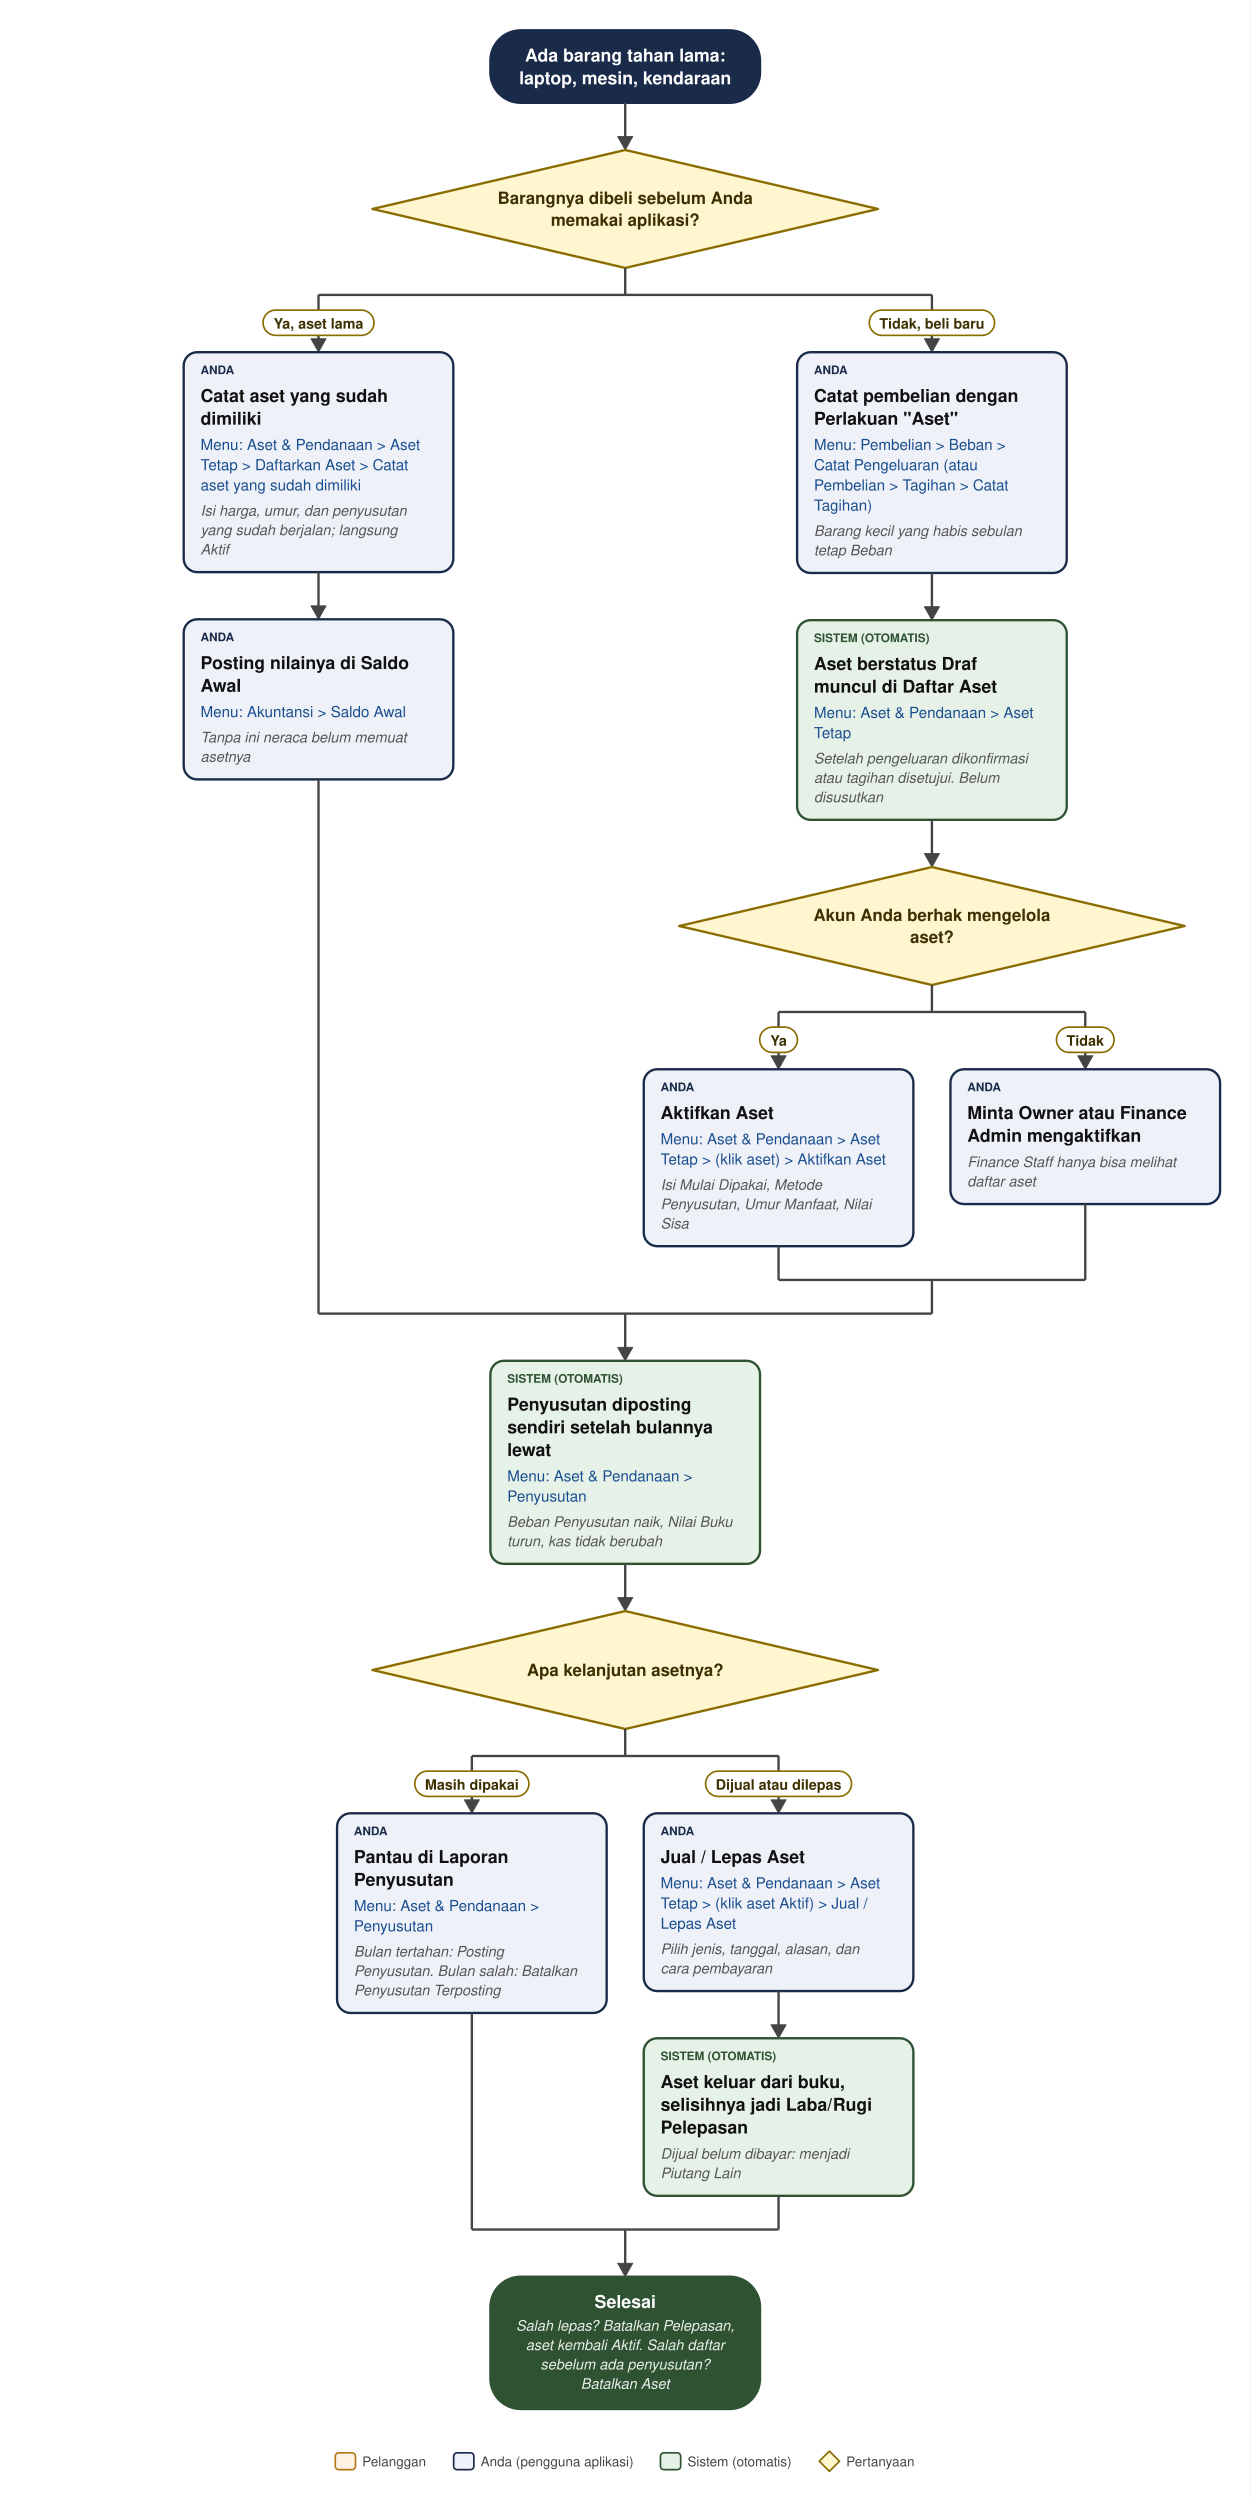
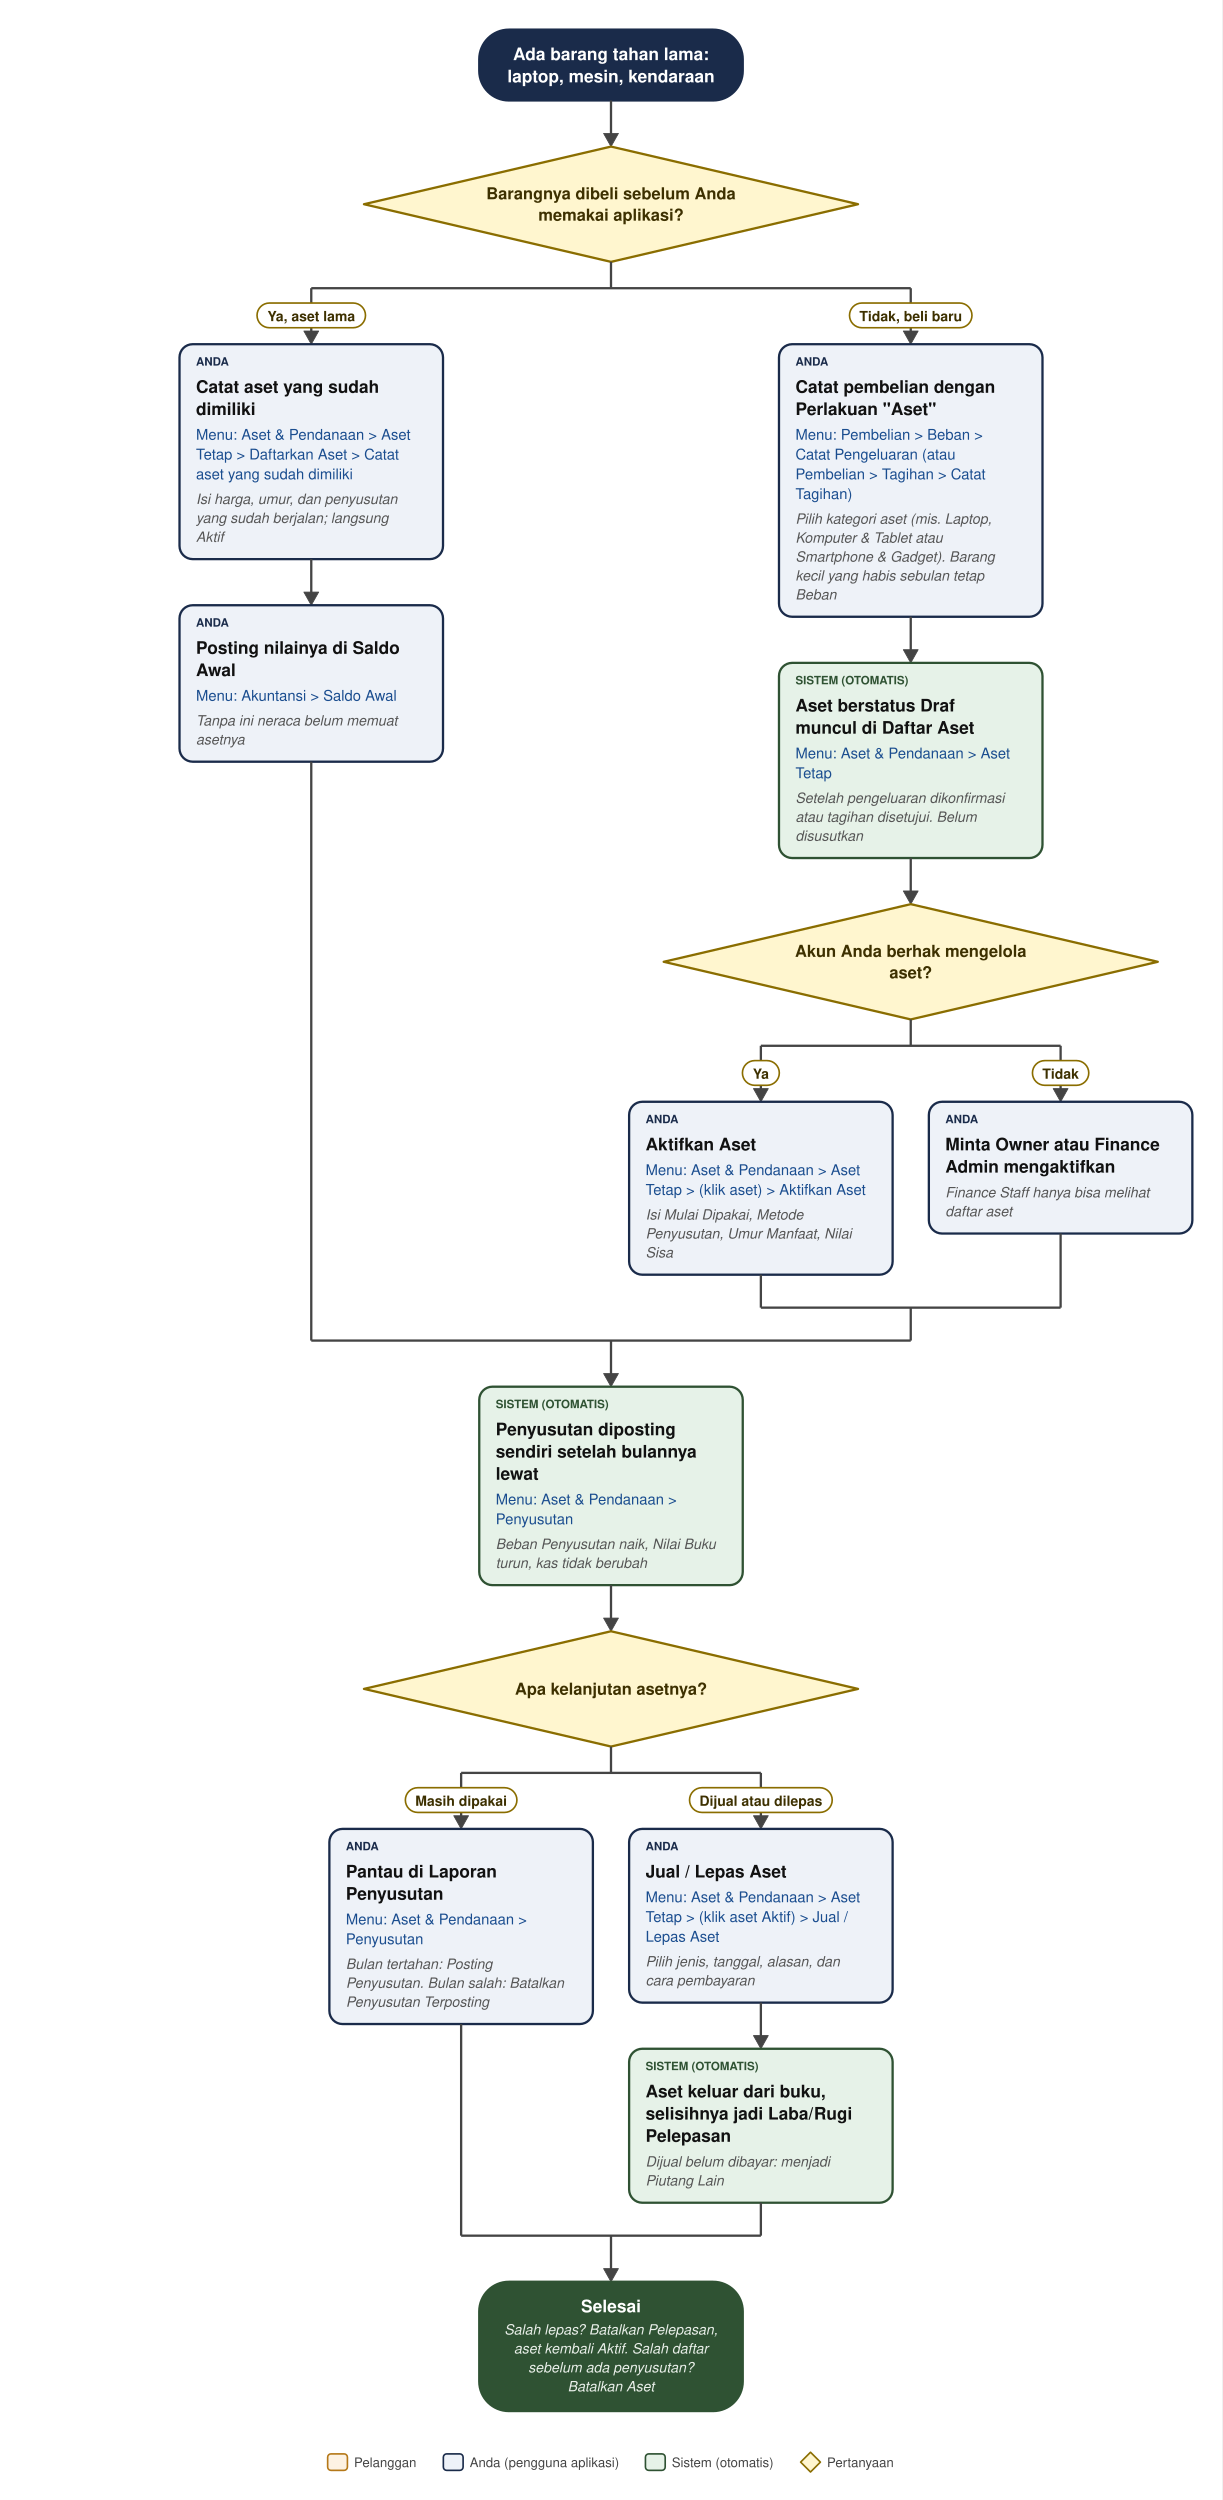
- <svg xmlns="http://www.w3.org/2000/svg" viewBox="0 0 742 1483.5" width="742" height="1483.5" role="img" aria-label="Beli Laptop atau Kendaraan: dari Pencatatan Aset sampai Dijual" font-family="Helvetica, Arial, sans-serif">
+ <svg xmlns="http://www.w3.org/2000/svg" viewBox="0 0 742 1518" width="742" height="1518" role="img" aria-label="Beli Laptop atau Kendaraan: dari Pencatatan Aset sampai Dijual" font-family="Helvetica, Arial, sans-serif">
  <rect width="100%" height="100%" fill="#ffffff" />
  <rect x="291" y="18" width="160" height="43" rx="18" fill="#1a2b4a" stroke="#1a2b4a" stroke-width="1.4" />
  <text x="371" y="36.5" font-size="10.5" font-weight="bold" fill="#ffffff" text-anchor="middle">Ada barang tahan lama:</text>
  <text x="371" y="50" font-size="10.5" font-weight="bold" fill="#ffffff" text-anchor="middle">laptop, mesin, kendaraan</text>
  <polyline points="371,61 371,84" fill="none" stroke="#444444" stroke-width="1.4" />
  <polygon points="371,89 366.5,81 375.5,81" fill="#444444" stroke="#444444" stroke-width="0.5" stroke-linejoin="round" />
  <polygon points="371,89 521,124 371,159 221,124" fill="#fff6cf" stroke="#8a6d00" stroke-width="1.4" stroke-linejoin="round" />
  <text x="371" y="121" font-size="10" font-weight="bold" fill="#3d3000" text-anchor="middle">Barangnya dibeli sebelum Anda</text>
  <text x="371" y="134" font-size="10" font-weight="bold" fill="#3d3000" text-anchor="middle">memakai aplikasi?</text>
  <polyline points="371,159 371,175" fill="none" stroke="#444444" stroke-width="1.4" />
  <polyline points="189,175 553,175" fill="none" stroke="#444444" stroke-width="1.4" />
  <polyline points="189,175 189,204" fill="none" stroke="#444444" stroke-width="1.4" />
  <polygon points="189,209 184.5,201 193.5,201" fill="#444444" stroke="#444444" stroke-width="0.5" stroke-linejoin="round" />
  <rect x="109" y="209" width="160" height="130.5" rx="8" fill="#eef2f8" stroke="#1a2b4a" stroke-width="1.4" />
  <text x="119" y="222" font-size="7" font-weight="bold" fill="#1a2b4a" text-anchor="start">ANDA</text>
  <text x="119" y="238.5" font-size="10.5" font-weight="bold" fill="#111111" text-anchor="start">Catat aset yang sudah</text>
  <text x="119" y="252" font-size="10.5" font-weight="bold" fill="#111111" text-anchor="start">dimiliki</text>
  <text x="119" y="267" font-size="9" fill="#1a4d8f" text-anchor="start">Menu: Aset &amp; Pendanaan &gt; Aset</text>
  <text x="119" y="279" font-size="9" fill="#1a4d8f" text-anchor="start">Tetap &gt; Daftarkan Aset &gt; Catat</text>
  <text x="119" y="291" font-size="9" fill="#1a4d8f" text-anchor="start">aset yang sudah dimiliki</text>
  <text x="119" y="306" font-size="8.6" font-style="italic" fill="#555555" text-anchor="start">Isi harga, umur, dan penyusutan</text>
  <text x="119" y="317.5" font-size="8.6" font-style="italic" fill="#555555" text-anchor="start">yang sudah berjalan; langsung</text>
  <text x="119" y="329" font-size="8.6" font-style="italic" fill="#555555" text-anchor="start">Aktif</text>
  <polyline points="189,339.5 189,362.5" fill="none" stroke="#444444" stroke-width="1.4" />
  <polygon points="189,367.5 184.5,359.5 193.5,359.5" fill="#444444" stroke="#444444" stroke-width="0.5" stroke-linejoin="round" />
  <rect x="109" y="367.5" width="160" height="95" rx="8" fill="#eef2f8" stroke="#1a2b4a" stroke-width="1.4" />
  <text x="119" y="380.5" font-size="7" font-weight="bold" fill="#1a2b4a" text-anchor="start">ANDA</text>
  <text x="119" y="397" font-size="10.5" font-weight="bold" fill="#111111" text-anchor="start">Posting nilainya di Saldo</text>
  <text x="119" y="410.5" font-size="10.5" font-weight="bold" fill="#111111" text-anchor="start">Awal</text>
  <text x="119" y="425.5" font-size="9" fill="#1a4d8f" text-anchor="start">Menu: Akuntansi &gt; Saldo Awal</text>
  <text x="119" y="440.5" font-size="8.6" font-style="italic" fill="#555555" text-anchor="start">Tanpa ini neraca belum memuat</text>
  <text x="119" y="452" font-size="8.6" font-style="italic" fill="#555555" text-anchor="start">asetnya</text>
  <rect x="156.07" y="184" width="65.86" height="15" rx="7.5" fill="#ffffff" stroke="#8a6d00" stroke-width="1" />
  <text x="189" y="195" font-size="8.5" font-weight="bold" fill="#3d3000" text-anchor="middle">Ya, aset lama</text>
  <polyline points="553,175 553,204" fill="none" stroke="#444444" stroke-width="1.4" />
  <polygon points="553,209 548.5,201 557.5,201" fill="#444444" stroke="#444444" stroke-width="0.5" stroke-linejoin="round" />
-   <rect x="473" y="209" width="160" height="131" rx="8" fill="#eef2f8" stroke="#1a2b4a" stroke-width="1.4" />
+   <rect x="473" y="209" width="160" height="165.5" rx="8" fill="#eef2f8" stroke="#1a2b4a" stroke-width="1.4" />
  <text x="483" y="222" font-size="7" font-weight="bold" fill="#1a2b4a" text-anchor="start">ANDA</text>
  <text x="483" y="238.5" font-size="10.5" font-weight="bold" fill="#111111" text-anchor="start">Catat pembelian dengan</text>
  <text x="483" y="252" font-size="10.5" font-weight="bold" fill="#111111" text-anchor="start">Perlakuan "Aset"</text>
  <text x="483" y="267" font-size="9" fill="#1a4d8f" text-anchor="start">Menu: Pembelian &gt; Beban &gt;</text>
  <text x="483" y="279" font-size="9" fill="#1a4d8f" text-anchor="start">Catat Pengeluaran (atau</text>
  <text x="483" y="291" font-size="9" fill="#1a4d8f" text-anchor="start">Pembelian &gt; Tagihan &gt; Catat</text>
  <text x="483" y="303" font-size="9" fill="#1a4d8f" text-anchor="start">Tagihan)</text>
-   <text x="483" y="318" font-size="8.6" font-style="italic" fill="#555555" text-anchor="start">Barang kecil yang habis sebulan</text>
-   <text x="483" y="329.5" font-size="8.6" font-style="italic" fill="#555555" text-anchor="start">tetap Beban</text>
-   <polyline points="553,340 553,363" fill="none" stroke="#444444" stroke-width="1.4" />
-   <polygon points="553,368 548.5,360 557.5,360" fill="#444444" stroke="#444444" stroke-width="0.5" stroke-linejoin="round" />
-   <rect x="473" y="368" width="160" height="118.5" rx="8" fill="#e6f2e8" stroke="#2f5233" stroke-width="1.4" />
-   <text x="483" y="381" font-size="7" font-weight="bold" fill="#2f5233" text-anchor="start">SISTEM (OTOMATIS)</text>
-   <text x="483" y="397.5" font-size="10.5" font-weight="bold" fill="#111111" text-anchor="start">Aset berstatus Draf</text>
-   <text x="483" y="411" font-size="10.5" font-weight="bold" fill="#111111" text-anchor="start">muncul di Daftar Aset</text>
-   <text x="483" y="426" font-size="9" fill="#1a4d8f" text-anchor="start">Menu: Aset &amp; Pendanaan &gt; Aset</text>
-   <text x="483" y="438" font-size="9" fill="#1a4d8f" text-anchor="start">Tetap</text>
-   <text x="483" y="453" font-size="8.6" font-style="italic" fill="#555555" text-anchor="start">Setelah pengeluaran dikonfirmasi</text>
-   <text x="483" y="464.5" font-size="8.6" font-style="italic" fill="#555555" text-anchor="start">atau tagihan disetujui. Belum</text>
-   <text x="483" y="476" font-size="8.6" font-style="italic" fill="#555555" text-anchor="start">disusutkan</text>
-   <polyline points="553,486.5 553,509.5" fill="none" stroke="#444444" stroke-width="1.4" />
-   <polygon points="553,514.5 548.5,506.5 557.5,506.5" fill="#444444" stroke="#444444" stroke-width="0.5" stroke-linejoin="round" />
-   <polygon points="553,514.5 703,549.5 553,584.5 403,549.5" fill="#fff6cf" stroke="#8a6d00" stroke-width="1.4" stroke-linejoin="round" />
-   <text x="553" y="546.5" font-size="10" font-weight="bold" fill="#3d3000" text-anchor="middle">Akun Anda berhak mengelola</text>
-   <text x="553" y="559.5" font-size="10" font-weight="bold" fill="#3d3000" text-anchor="middle">aset?</text>
-   <polyline points="553,584.5 553,600.5" fill="none" stroke="#444444" stroke-width="1.4" />
-   <polyline points="462,600.5 644,600.5" fill="none" stroke="#444444" stroke-width="1.4" />
-   <polyline points="462,600.5 462,629.5" fill="none" stroke="#444444" stroke-width="1.4" />
-   <polygon points="462,634.5 457.5,626.5 466.5,626.5" fill="#444444" stroke="#444444" stroke-width="0.5" stroke-linejoin="round" />
-   <rect x="382" y="634.5" width="160" height="105" rx="8" fill="#eef2f8" stroke="#1a2b4a" stroke-width="1.4" />
-   <text x="392" y="647.5" font-size="7" font-weight="bold" fill="#1a2b4a" text-anchor="start">ANDA</text>
-   <text x="392" y="664" font-size="10.5" font-weight="bold" fill="#111111" text-anchor="start">Aktifkan Aset</text>
-   <text x="392" y="679" font-size="9" fill="#1a4d8f" text-anchor="start">Menu: Aset &amp; Pendanaan &gt; Aset</text>
-   <text x="392" y="691" font-size="9" fill="#1a4d8f" text-anchor="start">Tetap &gt; (klik aset) &gt; Aktifkan Aset</text>
-   <text x="392" y="706" font-size="8.6" font-style="italic" fill="#555555" text-anchor="start">Isi Mulai Dipakai, Metode</text>
-   <text x="392" y="717.5" font-size="8.6" font-style="italic" fill="#555555" text-anchor="start">Penyusutan, Umur Manfaat, Nilai</text>
-   <text x="392" y="729" font-size="8.6" font-style="italic" fill="#555555" text-anchor="start">Sisa</text>
-   <rect x="450.8" y="609.5" width="22.4" height="15" rx="7.5" fill="#ffffff" stroke="#8a6d00" stroke-width="1" />
-   <text x="462" y="620.5" font-size="8.5" font-weight="bold" fill="#3d3000" text-anchor="middle">Ya</text>
-   <polyline points="644,600.5 644,629.5" fill="none" stroke="#444444" stroke-width="1.4" />
-   <polygon points="644,634.5 639.5,626.5 648.5,626.5" fill="#444444" stroke="#444444" stroke-width="0.5" stroke-linejoin="round" />
-   <rect x="564" y="634.5" width="160" height="80" rx="8" fill="#eef2f8" stroke="#1a2b4a" stroke-width="1.4" />
-   <text x="574" y="647.5" font-size="7" font-weight="bold" fill="#1a2b4a" text-anchor="start">ANDA</text>
-   <text x="574" y="664" font-size="10.5" font-weight="bold" fill="#111111" text-anchor="start">Minta Owner atau Finance</text>
-   <text x="574" y="677.5" font-size="10.5" font-weight="bold" fill="#111111" text-anchor="start">Admin mengaktifkan</text>
-   <text x="574" y="692.5" font-size="8.6" font-style="italic" fill="#555555" text-anchor="start">Finance Staff hanya bisa melihat</text>
-   <text x="574" y="704" font-size="8.6" font-style="italic" fill="#555555" text-anchor="start">daftar aset</text>
-   <rect x="626.9" y="609.5" width="34.2" height="15" rx="7.5" fill="#ffffff" stroke="#8a6d00" stroke-width="1" />
-   <text x="644" y="620.5" font-size="8.5" font-weight="bold" fill="#3d3000" text-anchor="middle">Tidak</text>
-   <polyline points="462,739.5 462,759.5" fill="none" stroke="#444444" stroke-width="1.4" />
-   <polyline points="644,714.5 644,759.5" fill="none" stroke="#444444" stroke-width="1.4" />
-   <polyline points="462,759.5 644,759.5" fill="none" stroke="#444444" stroke-width="1.4" />
+   <text x="483" y="318" font-size="8.6" font-style="italic" fill="#555555" text-anchor="start">Pilih kategori aset (mis. Laptop,</text>
+   <text x="483" y="329.5" font-size="8.6" font-style="italic" fill="#555555" text-anchor="start">Komputer &amp; Tablet atau</text>
+   <text x="483" y="341" font-size="8.6" font-style="italic" fill="#555555" text-anchor="start">Smartphone &amp; Gadget). Barang</text>
+   <text x="483" y="352.5" font-size="8.6" font-style="italic" fill="#555555" text-anchor="start">kecil yang habis sebulan tetap</text>
+   <text x="483" y="364" font-size="8.6" font-style="italic" fill="#555555" text-anchor="start">Beban</text>
+   <polyline points="553,374.5 553,397.5" fill="none" stroke="#444444" stroke-width="1.4" />
+   <polygon points="553,402.5 548.5,394.5 557.5,394.5" fill="#444444" stroke="#444444" stroke-width="0.5" stroke-linejoin="round" />
+   <rect x="473" y="402.5" width="160" height="118.5" rx="8" fill="#e6f2e8" stroke="#2f5233" stroke-width="1.4" />
+   <text x="483" y="415.5" font-size="7" font-weight="bold" fill="#2f5233" text-anchor="start">SISTEM (OTOMATIS)</text>
+   <text x="483" y="432" font-size="10.5" font-weight="bold" fill="#111111" text-anchor="start">Aset berstatus Draf</text>
+   <text x="483" y="445.5" font-size="10.5" font-weight="bold" fill="#111111" text-anchor="start">muncul di Daftar Aset</text>
+   <text x="483" y="460.5" font-size="9" fill="#1a4d8f" text-anchor="start">Menu: Aset &amp; Pendanaan &gt; Aset</text>
+   <text x="483" y="472.5" font-size="9" fill="#1a4d8f" text-anchor="start">Tetap</text>
+   <text x="483" y="487.5" font-size="8.6" font-style="italic" fill="#555555" text-anchor="start">Setelah pengeluaran dikonfirmasi</text>
+   <text x="483" y="499" font-size="8.6" font-style="italic" fill="#555555" text-anchor="start">atau tagihan disetujui. Belum</text>
+   <text x="483" y="510.5" font-size="8.6" font-style="italic" fill="#555555" text-anchor="start">disusutkan</text>
+   <polyline points="553,521 553,544" fill="none" stroke="#444444" stroke-width="1.4" />
+   <polygon points="553,549 548.5,541 557.5,541" fill="#444444" stroke="#444444" stroke-width="0.5" stroke-linejoin="round" />
+   <polygon points="553,549 703,584 553,619 403,584" fill="#fff6cf" stroke="#8a6d00" stroke-width="1.4" stroke-linejoin="round" />
+   <text x="553" y="581" font-size="10" font-weight="bold" fill="#3d3000" text-anchor="middle">Akun Anda berhak mengelola</text>
+   <text x="553" y="594" font-size="10" font-weight="bold" fill="#3d3000" text-anchor="middle">aset?</text>
+   <polyline points="553,619 553,635" fill="none" stroke="#444444" stroke-width="1.4" />
+   <polyline points="462,635 644,635" fill="none" stroke="#444444" stroke-width="1.4" />
+   <polyline points="462,635 462,664" fill="none" stroke="#444444" stroke-width="1.4" />
+   <polygon points="462,669 457.5,661 466.5,661" fill="#444444" stroke="#444444" stroke-width="0.5" stroke-linejoin="round" />
+   <rect x="382" y="669" width="160" height="105" rx="8" fill="#eef2f8" stroke="#1a2b4a" stroke-width="1.4" />
+   <text x="392" y="682" font-size="7" font-weight="bold" fill="#1a2b4a" text-anchor="start">ANDA</text>
+   <text x="392" y="698.5" font-size="10.5" font-weight="bold" fill="#111111" text-anchor="start">Aktifkan Aset</text>
+   <text x="392" y="713.5" font-size="9" fill="#1a4d8f" text-anchor="start">Menu: Aset &amp; Pendanaan &gt; Aset</text>
+   <text x="392" y="725.5" font-size="9" fill="#1a4d8f" text-anchor="start">Tetap &gt; (klik aset) &gt; Aktifkan Aset</text>
+   <text x="392" y="740.5" font-size="8.6" font-style="italic" fill="#555555" text-anchor="start">Isi Mulai Dipakai, Metode</text>
+   <text x="392" y="752" font-size="8.6" font-style="italic" fill="#555555" text-anchor="start">Penyusutan, Umur Manfaat, Nilai</text>
+   <text x="392" y="763.5" font-size="8.6" font-style="italic" fill="#555555" text-anchor="start">Sisa</text>
+   <rect x="450.8" y="644" width="22.4" height="15" rx="7.5" fill="#ffffff" stroke="#8a6d00" stroke-width="1" />
+   <text x="462" y="655" font-size="8.5" font-weight="bold" fill="#3d3000" text-anchor="middle">Ya</text>
+   <polyline points="644,635 644,664" fill="none" stroke="#444444" stroke-width="1.4" />
+   <polygon points="644,669 639.5,661 648.5,661" fill="#444444" stroke="#444444" stroke-width="0.5" stroke-linejoin="round" />
+   <rect x="564" y="669" width="160" height="80" rx="8" fill="#eef2f8" stroke="#1a2b4a" stroke-width="1.4" />
+   <text x="574" y="682" font-size="7" font-weight="bold" fill="#1a2b4a" text-anchor="start">ANDA</text>
+   <text x="574" y="698.5" font-size="10.5" font-weight="bold" fill="#111111" text-anchor="start">Minta Owner atau Finance</text>
+   <text x="574" y="712" font-size="10.5" font-weight="bold" fill="#111111" text-anchor="start">Admin mengaktifkan</text>
+   <text x="574" y="727" font-size="8.6" font-style="italic" fill="#555555" text-anchor="start">Finance Staff hanya bisa melihat</text>
+   <text x="574" y="738.5" font-size="8.6" font-style="italic" fill="#555555" text-anchor="start">daftar aset</text>
+   <rect x="626.9" y="644" width="34.2" height="15" rx="7.5" fill="#ffffff" stroke="#8a6d00" stroke-width="1" />
+   <text x="644" y="655" font-size="8.5" font-weight="bold" fill="#3d3000" text-anchor="middle">Tidak</text>
+   <polyline points="462,774 462,794" fill="none" stroke="#444444" stroke-width="1.4" />
+   <polyline points="644,749 644,794" fill="none" stroke="#444444" stroke-width="1.4" />
+   <polyline points="462,794 644,794" fill="none" stroke="#444444" stroke-width="1.4" />
  <rect x="515.82" y="184" width="74.36" height="15" rx="7.5" fill="#ffffff" stroke="#8a6d00" stroke-width="1" />
  <text x="553" y="195" font-size="8.5" font-weight="bold" fill="#3d3000" text-anchor="middle">Tidak, beli baru</text>
-   <polyline points="189,462.5 189,779.5" fill="none" stroke="#444444" stroke-width="1.4" />
-   <polyline points="553,759.5 553,779.5" fill="none" stroke="#444444" stroke-width="1.4" />
-   <polyline points="189,779.5 553,779.5" fill="none" stroke="#444444" stroke-width="1.4" />
-   <polyline points="371,779.5 371,802.5" fill="none" stroke="#444444" stroke-width="1.4" />
-   <polygon points="371,807.5 366.5,799.5 375.5,799.5" fill="#444444" stroke="#444444" stroke-width="0.5" stroke-linejoin="round" />
-   <rect x="291" y="807.5" width="160" height="120.5" rx="8" fill="#e6f2e8" stroke="#2f5233" stroke-width="1.4" />
-   <text x="301" y="820.5" font-size="7" font-weight="bold" fill="#2f5233" text-anchor="start">SISTEM (OTOMATIS)</text>
-   <text x="301" y="837" font-size="10.5" font-weight="bold" fill="#111111" text-anchor="start">Penyusutan diposting</text>
-   <text x="301" y="850.5" font-size="10.5" font-weight="bold" fill="#111111" text-anchor="start">sendiri setelah bulannya</text>
-   <text x="301" y="864" font-size="10.5" font-weight="bold" fill="#111111" text-anchor="start">lewat</text>
-   <text x="301" y="879" font-size="9" fill="#1a4d8f" text-anchor="start">Menu: Aset &amp; Pendanaan &gt;</text>
-   <text x="301" y="891" font-size="9" fill="#1a4d8f" text-anchor="start">Penyusutan</text>
-   <text x="301" y="906" font-size="8.6" font-style="italic" fill="#555555" text-anchor="start">Beban Penyusutan naik, Nilai Buku</text>
-   <text x="301" y="917.5" font-size="8.6" font-style="italic" fill="#555555" text-anchor="start">turun, kas tidak berubah</text>
-   <polyline points="371,928 371,951" fill="none" stroke="#444444" stroke-width="1.4" />
-   <polygon points="371,956 366.5,948 375.5,948" fill="#444444" stroke="#444444" stroke-width="0.5" stroke-linejoin="round" />
-   <polygon points="371,956 521,991 371,1026 221,991" fill="#fff6cf" stroke="#8a6d00" stroke-width="1.4" stroke-linejoin="round" />
-   <text x="371" y="994.5" font-size="10" font-weight="bold" fill="#3d3000" text-anchor="middle">Apa kelanjutan asetnya?</text>
-   <polyline points="371,1026 371,1042" fill="none" stroke="#444444" stroke-width="1.4" />
-   <polyline points="280,1042 462,1042" fill="none" stroke="#444444" stroke-width="1.4" />
-   <polyline points="280,1042 280,1071" fill="none" stroke="#444444" stroke-width="1.4" />
-   <polygon points="280,1076 275.5,1068 284.5,1068" fill="#444444" stroke="#444444" stroke-width="0.5" stroke-linejoin="round" />
-   <rect x="200" y="1076" width="160" height="118.5" rx="8" fill="#eef2f8" stroke="#1a2b4a" stroke-width="1.4" />
-   <text x="210" y="1089" font-size="7" font-weight="bold" fill="#1a2b4a" text-anchor="start">ANDA</text>
-   <text x="210" y="1105.5" font-size="10.5" font-weight="bold" fill="#111111" text-anchor="start">Pantau di Laporan</text>
-   <text x="210" y="1119" font-size="10.5" font-weight="bold" fill="#111111" text-anchor="start">Penyusutan</text>
-   <text x="210" y="1134" font-size="9" fill="#1a4d8f" text-anchor="start">Menu: Aset &amp; Pendanaan &gt;</text>
-   <text x="210" y="1146" font-size="9" fill="#1a4d8f" text-anchor="start">Penyusutan</text>
-   <text x="210" y="1161" font-size="8.6" font-style="italic" fill="#555555" text-anchor="start">Bulan tertahan: Posting</text>
-   <text x="210" y="1172.5" font-size="8.6" font-style="italic" fill="#555555" text-anchor="start">Penyusutan. Bulan salah: Batalkan</text>
-   <text x="210" y="1184" font-size="8.6" font-style="italic" fill="#555555" text-anchor="start">Penyusutan Terposting</text>
-   <rect x="246.13" y="1051" width="67.74" height="15" rx="7.5" fill="#ffffff" stroke="#8a6d00" stroke-width="1" />
-   <text x="280" y="1062" font-size="8.5" font-weight="bold" fill="#3d3000" text-anchor="middle">Masih dipakai</text>
-   <polyline points="462,1042 462,1071" fill="none" stroke="#444444" stroke-width="1.4" />
-   <polygon points="462,1076 457.5,1068 466.5,1068" fill="#444444" stroke="#444444" stroke-width="0.5" stroke-linejoin="round" />
-   <rect x="382" y="1076" width="160" height="105.5" rx="8" fill="#eef2f8" stroke="#1a2b4a" stroke-width="1.4" />
-   <text x="392" y="1089" font-size="7" font-weight="bold" fill="#1a2b4a" text-anchor="start">ANDA</text>
-   <text x="392" y="1105.5" font-size="10.5" font-weight="bold" fill="#111111" text-anchor="start">Jual / Lepas Aset</text>
-   <text x="392" y="1120.5" font-size="9" fill="#1a4d8f" text-anchor="start">Menu: Aset &amp; Pendanaan &gt; Aset</text>
-   <text x="392" y="1132.5" font-size="9" fill="#1a4d8f" text-anchor="start">Tetap &gt; (klik aset Aktif) &gt; Jual /</text>
-   <text x="392" y="1144.5" font-size="9" fill="#1a4d8f" text-anchor="start">Lepas Aset</text>
-   <text x="392" y="1159.5" font-size="8.6" font-style="italic" fill="#555555" text-anchor="start">Pilih jenis, tanggal, alasan, dan</text>
-   <text x="392" y="1171" font-size="8.6" font-style="italic" fill="#555555" text-anchor="start">cara pembayaran</text>
-   <polyline points="462,1181.5 462,1204.5" fill="none" stroke="#444444" stroke-width="1.4" />
-   <polygon points="462,1209.5 457.5,1201.5 466.5,1201.5" fill="#444444" stroke="#444444" stroke-width="0.5" stroke-linejoin="round" />
-   <rect x="382" y="1209.5" width="160" height="93.5" rx="8" fill="#e6f2e8" stroke="#2f5233" stroke-width="1.4" />
-   <text x="392" y="1222.5" font-size="7" font-weight="bold" fill="#2f5233" text-anchor="start">SISTEM (OTOMATIS)</text>
-   <text x="392" y="1239" font-size="10.5" font-weight="bold" fill="#111111" text-anchor="start">Aset keluar dari buku,</text>
-   <text x="392" y="1252.5" font-size="10.5" font-weight="bold" fill="#111111" text-anchor="start">selisihnya jadi Laba/Rugi</text>
-   <text x="392" y="1266" font-size="10.5" font-weight="bold" fill="#111111" text-anchor="start">Pelepasan</text>
-   <text x="392" y="1281" font-size="8.6" font-style="italic" fill="#555555" text-anchor="start">Dijual belum dibayar: menjadi</text>
-   <text x="392" y="1292.5" font-size="8.6" font-style="italic" fill="#555555" text-anchor="start">Piutang Lain</text>
-   <rect x="418.68" y="1051" width="86.64" height="15" rx="7.5" fill="#ffffff" stroke="#8a6d00" stroke-width="1" />
-   <text x="462" y="1062" font-size="8.5" font-weight="bold" fill="#3d3000" text-anchor="middle">Dijual atau dilepas</text>
-   <polyline points="280,1194.5 280,1323" fill="none" stroke="#444444" stroke-width="1.4" />
-   <polyline points="462,1303 462,1323" fill="none" stroke="#444444" stroke-width="1.4" />
-   <polyline points="280,1323 462,1323" fill="none" stroke="#444444" stroke-width="1.4" />
-   <polyline points="371,1323 371,1346" fill="none" stroke="#444444" stroke-width="1.4" />
-   <polygon points="371,1351 366.5,1343 375.5,1343" fill="#444444" stroke="#444444" stroke-width="0.5" stroke-linejoin="round" />
-   <rect x="291" y="1351" width="160" height="78.5" rx="18" fill="#2f5233" stroke="#2f5233" stroke-width="1.4" />
-   <text x="371" y="1369.5" font-size="10.5" font-weight="bold" fill="#ffffff" text-anchor="middle">Selesai</text>
-   <text x="371" y="1383" font-size="8.6" font-style="italic" fill="#e9efe9" text-anchor="middle">Salah lepas? Batalkan Pelepasan,</text>
-   <text x="371" y="1394.5" font-size="8.6" font-style="italic" fill="#e9efe9" text-anchor="middle">aset kembali Aktif. Salah daftar</text>
-   <text x="371" y="1406" font-size="8.6" font-style="italic" fill="#e9efe9" text-anchor="middle">sebelum ada penyusutan?</text>
-   <text x="371" y="1417.5" font-size="8.6" font-style="italic" fill="#e9efe9" text-anchor="middle">Batalkan Aset</text>
-   <rect x="198.95" y="1455.5" width="12" height="10" rx="2" fill="#fdf2e3" stroke="#b5791a" stroke-width="1" />
-   <text x="214.95" y="1463.5" font-size="8" fill="#444444" text-anchor="start">Pelanggan</text>
-   <rect x="269.2" y="1455.5" width="12" height="10" rx="2" fill="#eef2f8" stroke="#1a2b4a" stroke-width="1" />
-   <text x="285.2" y="1463.5" font-size="8" fill="#444444" text-anchor="start">Anda (pengguna aplikasi)</text>
-   <rect x="391.91" y="1455.5" width="12" height="10" rx="2" fill="#e6f2e8" stroke="#2f5233" stroke-width="1" />
-   <text x="407.91" y="1463.5" font-size="8" fill="#444444" text-anchor="start">Sistem (otomatis)</text>
-   <polygon points="492.14,1454.5 498.14,1460.5 492.14,1466.5 486.14,1460.5" fill="#fff6cf" stroke="#8a6d00" stroke-width="1" stroke-linejoin="round" />
-   <text x="502.14" y="1463.5" font-size="8" fill="#444444" text-anchor="start">Pertanyaan</text>
+   <polyline points="189,462.5 189,814" fill="none" stroke="#444444" stroke-width="1.4" />
+   <polyline points="553,794 553,814" fill="none" stroke="#444444" stroke-width="1.4" />
+   <polyline points="189,814 553,814" fill="none" stroke="#444444" stroke-width="1.4" />
+   <polyline points="371,814 371,837" fill="none" stroke="#444444" stroke-width="1.4" />
+   <polygon points="371,842 366.5,834 375.5,834" fill="#444444" stroke="#444444" stroke-width="0.5" stroke-linejoin="round" />
+   <rect x="291" y="842" width="160" height="120.5" rx="8" fill="#e6f2e8" stroke="#2f5233" stroke-width="1.4" />
+   <text x="301" y="855" font-size="7" font-weight="bold" fill="#2f5233" text-anchor="start">SISTEM (OTOMATIS)</text>
+   <text x="301" y="871.5" font-size="10.5" font-weight="bold" fill="#111111" text-anchor="start">Penyusutan diposting</text>
+   <text x="301" y="885" font-size="10.5" font-weight="bold" fill="#111111" text-anchor="start">sendiri setelah bulannya</text>
+   <text x="301" y="898.5" font-size="10.5" font-weight="bold" fill="#111111" text-anchor="start">lewat</text>
+   <text x="301" y="913.5" font-size="9" fill="#1a4d8f" text-anchor="start">Menu: Aset &amp; Pendanaan &gt;</text>
+   <text x="301" y="925.5" font-size="9" fill="#1a4d8f" text-anchor="start">Penyusutan</text>
+   <text x="301" y="940.5" font-size="8.6" font-style="italic" fill="#555555" text-anchor="start">Beban Penyusutan naik, Nilai Buku</text>
+   <text x="301" y="952" font-size="8.6" font-style="italic" fill="#555555" text-anchor="start">turun, kas tidak berubah</text>
+   <polyline points="371,962.5 371,985.5" fill="none" stroke="#444444" stroke-width="1.4" />
+   <polygon points="371,990.5 366.5,982.5 375.5,982.5" fill="#444444" stroke="#444444" stroke-width="0.5" stroke-linejoin="round" />
+   <polygon points="371,990.5 521,1025.5 371,1060.5 221,1025.5" fill="#fff6cf" stroke="#8a6d00" stroke-width="1.4" stroke-linejoin="round" />
+   <text x="371" y="1029" font-size="10" font-weight="bold" fill="#3d3000" text-anchor="middle">Apa kelanjutan asetnya?</text>
+   <polyline points="371,1060.5 371,1076.5" fill="none" stroke="#444444" stroke-width="1.4" />
+   <polyline points="280,1076.5 462,1076.5" fill="none" stroke="#444444" stroke-width="1.4" />
+   <polyline points="280,1076.5 280,1105.5" fill="none" stroke="#444444" stroke-width="1.4" />
+   <polygon points="280,1110.5 275.5,1102.5 284.5,1102.5" fill="#444444" stroke="#444444" stroke-width="0.5" stroke-linejoin="round" />
+   <rect x="200" y="1110.5" width="160" height="118.5" rx="8" fill="#eef2f8" stroke="#1a2b4a" stroke-width="1.4" />
+   <text x="210" y="1123.5" font-size="7" font-weight="bold" fill="#1a2b4a" text-anchor="start">ANDA</text>
+   <text x="210" y="1140" font-size="10.5" font-weight="bold" fill="#111111" text-anchor="start">Pantau di Laporan</text>
+   <text x="210" y="1153.5" font-size="10.5" font-weight="bold" fill="#111111" text-anchor="start">Penyusutan</text>
+   <text x="210" y="1168.5" font-size="9" fill="#1a4d8f" text-anchor="start">Menu: Aset &amp; Pendanaan &gt;</text>
+   <text x="210" y="1180.5" font-size="9" fill="#1a4d8f" text-anchor="start">Penyusutan</text>
+   <text x="210" y="1195.5" font-size="8.6" font-style="italic" fill="#555555" text-anchor="start">Bulan tertahan: Posting</text>
+   <text x="210" y="1207" font-size="8.6" font-style="italic" fill="#555555" text-anchor="start">Penyusutan. Bulan salah: Batalkan</text>
+   <text x="210" y="1218.5" font-size="8.6" font-style="italic" fill="#555555" text-anchor="start">Penyusutan Terposting</text>
+   <rect x="246.13" y="1085.5" width="67.74" height="15" rx="7.5" fill="#ffffff" stroke="#8a6d00" stroke-width="1" />
+   <text x="280" y="1096.5" font-size="8.5" font-weight="bold" fill="#3d3000" text-anchor="middle">Masih dipakai</text>
+   <polyline points="462,1076.5 462,1105.5" fill="none" stroke="#444444" stroke-width="1.4" />
+   <polygon points="462,1110.5 457.5,1102.5 466.5,1102.5" fill="#444444" stroke="#444444" stroke-width="0.5" stroke-linejoin="round" />
+   <rect x="382" y="1110.5" width="160" height="105.5" rx="8" fill="#eef2f8" stroke="#1a2b4a" stroke-width="1.4" />
+   <text x="392" y="1123.5" font-size="7" font-weight="bold" fill="#1a2b4a" text-anchor="start">ANDA</text>
+   <text x="392" y="1140" font-size="10.5" font-weight="bold" fill="#111111" text-anchor="start">Jual / Lepas Aset</text>
+   <text x="392" y="1155" font-size="9" fill="#1a4d8f" text-anchor="start">Menu: Aset &amp; Pendanaan &gt; Aset</text>
+   <text x="392" y="1167" font-size="9" fill="#1a4d8f" text-anchor="start">Tetap &gt; (klik aset Aktif) &gt; Jual /</text>
+   <text x="392" y="1179" font-size="9" fill="#1a4d8f" text-anchor="start">Lepas Aset</text>
+   <text x="392" y="1194" font-size="8.6" font-style="italic" fill="#555555" text-anchor="start">Pilih jenis, tanggal, alasan, dan</text>
+   <text x="392" y="1205.5" font-size="8.6" font-style="italic" fill="#555555" text-anchor="start">cara pembayaran</text>
+   <polyline points="462,1216 462,1239" fill="none" stroke="#444444" stroke-width="1.4" />
+   <polygon points="462,1244 457.5,1236 466.5,1236" fill="#444444" stroke="#444444" stroke-width="0.5" stroke-linejoin="round" />
+   <rect x="382" y="1244" width="160" height="93.5" rx="8" fill="#e6f2e8" stroke="#2f5233" stroke-width="1.4" />
+   <text x="392" y="1257" font-size="7" font-weight="bold" fill="#2f5233" text-anchor="start">SISTEM (OTOMATIS)</text>
+   <text x="392" y="1273.5" font-size="10.5" font-weight="bold" fill="#111111" text-anchor="start">Aset keluar dari buku,</text>
+   <text x="392" y="1287" font-size="10.5" font-weight="bold" fill="#111111" text-anchor="start">selisihnya jadi Laba/Rugi</text>
+   <text x="392" y="1300.5" font-size="10.5" font-weight="bold" fill="#111111" text-anchor="start">Pelepasan</text>
+   <text x="392" y="1315.5" font-size="8.6" font-style="italic" fill="#555555" text-anchor="start">Dijual belum dibayar: menjadi</text>
+   <text x="392" y="1327" font-size="8.6" font-style="italic" fill="#555555" text-anchor="start">Piutang Lain</text>
+   <rect x="418.68" y="1085.5" width="86.64" height="15" rx="7.5" fill="#ffffff" stroke="#8a6d00" stroke-width="1" />
+   <text x="462" y="1096.5" font-size="8.5" font-weight="bold" fill="#3d3000" text-anchor="middle">Dijual atau dilepas</text>
+   <polyline points="280,1229 280,1357.5" fill="none" stroke="#444444" stroke-width="1.4" />
+   <polyline points="462,1337.5 462,1357.5" fill="none" stroke="#444444" stroke-width="1.4" />
+   <polyline points="280,1357.5 462,1357.5" fill="none" stroke="#444444" stroke-width="1.4" />
+   <polyline points="371,1357.5 371,1380.5" fill="none" stroke="#444444" stroke-width="1.4" />
+   <polygon points="371,1385.5 366.5,1377.5 375.5,1377.5" fill="#444444" stroke="#444444" stroke-width="0.5" stroke-linejoin="round" />
+   <rect x="291" y="1385.5" width="160" height="78.5" rx="18" fill="#2f5233" stroke="#2f5233" stroke-width="1.4" />
+   <text x="371" y="1404" font-size="10.5" font-weight="bold" fill="#ffffff" text-anchor="middle">Selesai</text>
+   <text x="371" y="1417.5" font-size="8.6" font-style="italic" fill="#e9efe9" text-anchor="middle">Salah lepas? Batalkan Pelepasan,</text>
+   <text x="371" y="1429" font-size="8.6" font-style="italic" fill="#e9efe9" text-anchor="middle">aset kembali Aktif. Salah daftar</text>
+   <text x="371" y="1440.5" font-size="8.6" font-style="italic" fill="#e9efe9" text-anchor="middle">sebelum ada penyusutan?</text>
+   <text x="371" y="1452" font-size="8.6" font-style="italic" fill="#e9efe9" text-anchor="middle">Batalkan Aset</text>
+   <rect x="198.95" y="1490" width="12" height="10" rx="2" fill="#fdf2e3" stroke="#b5791a" stroke-width="1" />
+   <text x="214.95" y="1498" font-size="8" fill="#444444" text-anchor="start">Pelanggan</text>
+   <rect x="269.2" y="1490" width="12" height="10" rx="2" fill="#eef2f8" stroke="#1a2b4a" stroke-width="1" />
+   <text x="285.2" y="1498" font-size="8" fill="#444444" text-anchor="start">Anda (pengguna aplikasi)</text>
+   <rect x="391.91" y="1490" width="12" height="10" rx="2" fill="#e6f2e8" stroke="#2f5233" stroke-width="1" />
+   <text x="407.91" y="1498" font-size="8" fill="#444444" text-anchor="start">Sistem (otomatis)</text>
+   <polygon points="492.14,1489 498.14,1495 492.14,1501 486.14,1495" fill="#fff6cf" stroke="#8a6d00" stroke-width="1" stroke-linejoin="round" />
+   <text x="502.14" y="1498" font-size="8" fill="#444444" text-anchor="start">Pertanyaan</text>
</svg>
